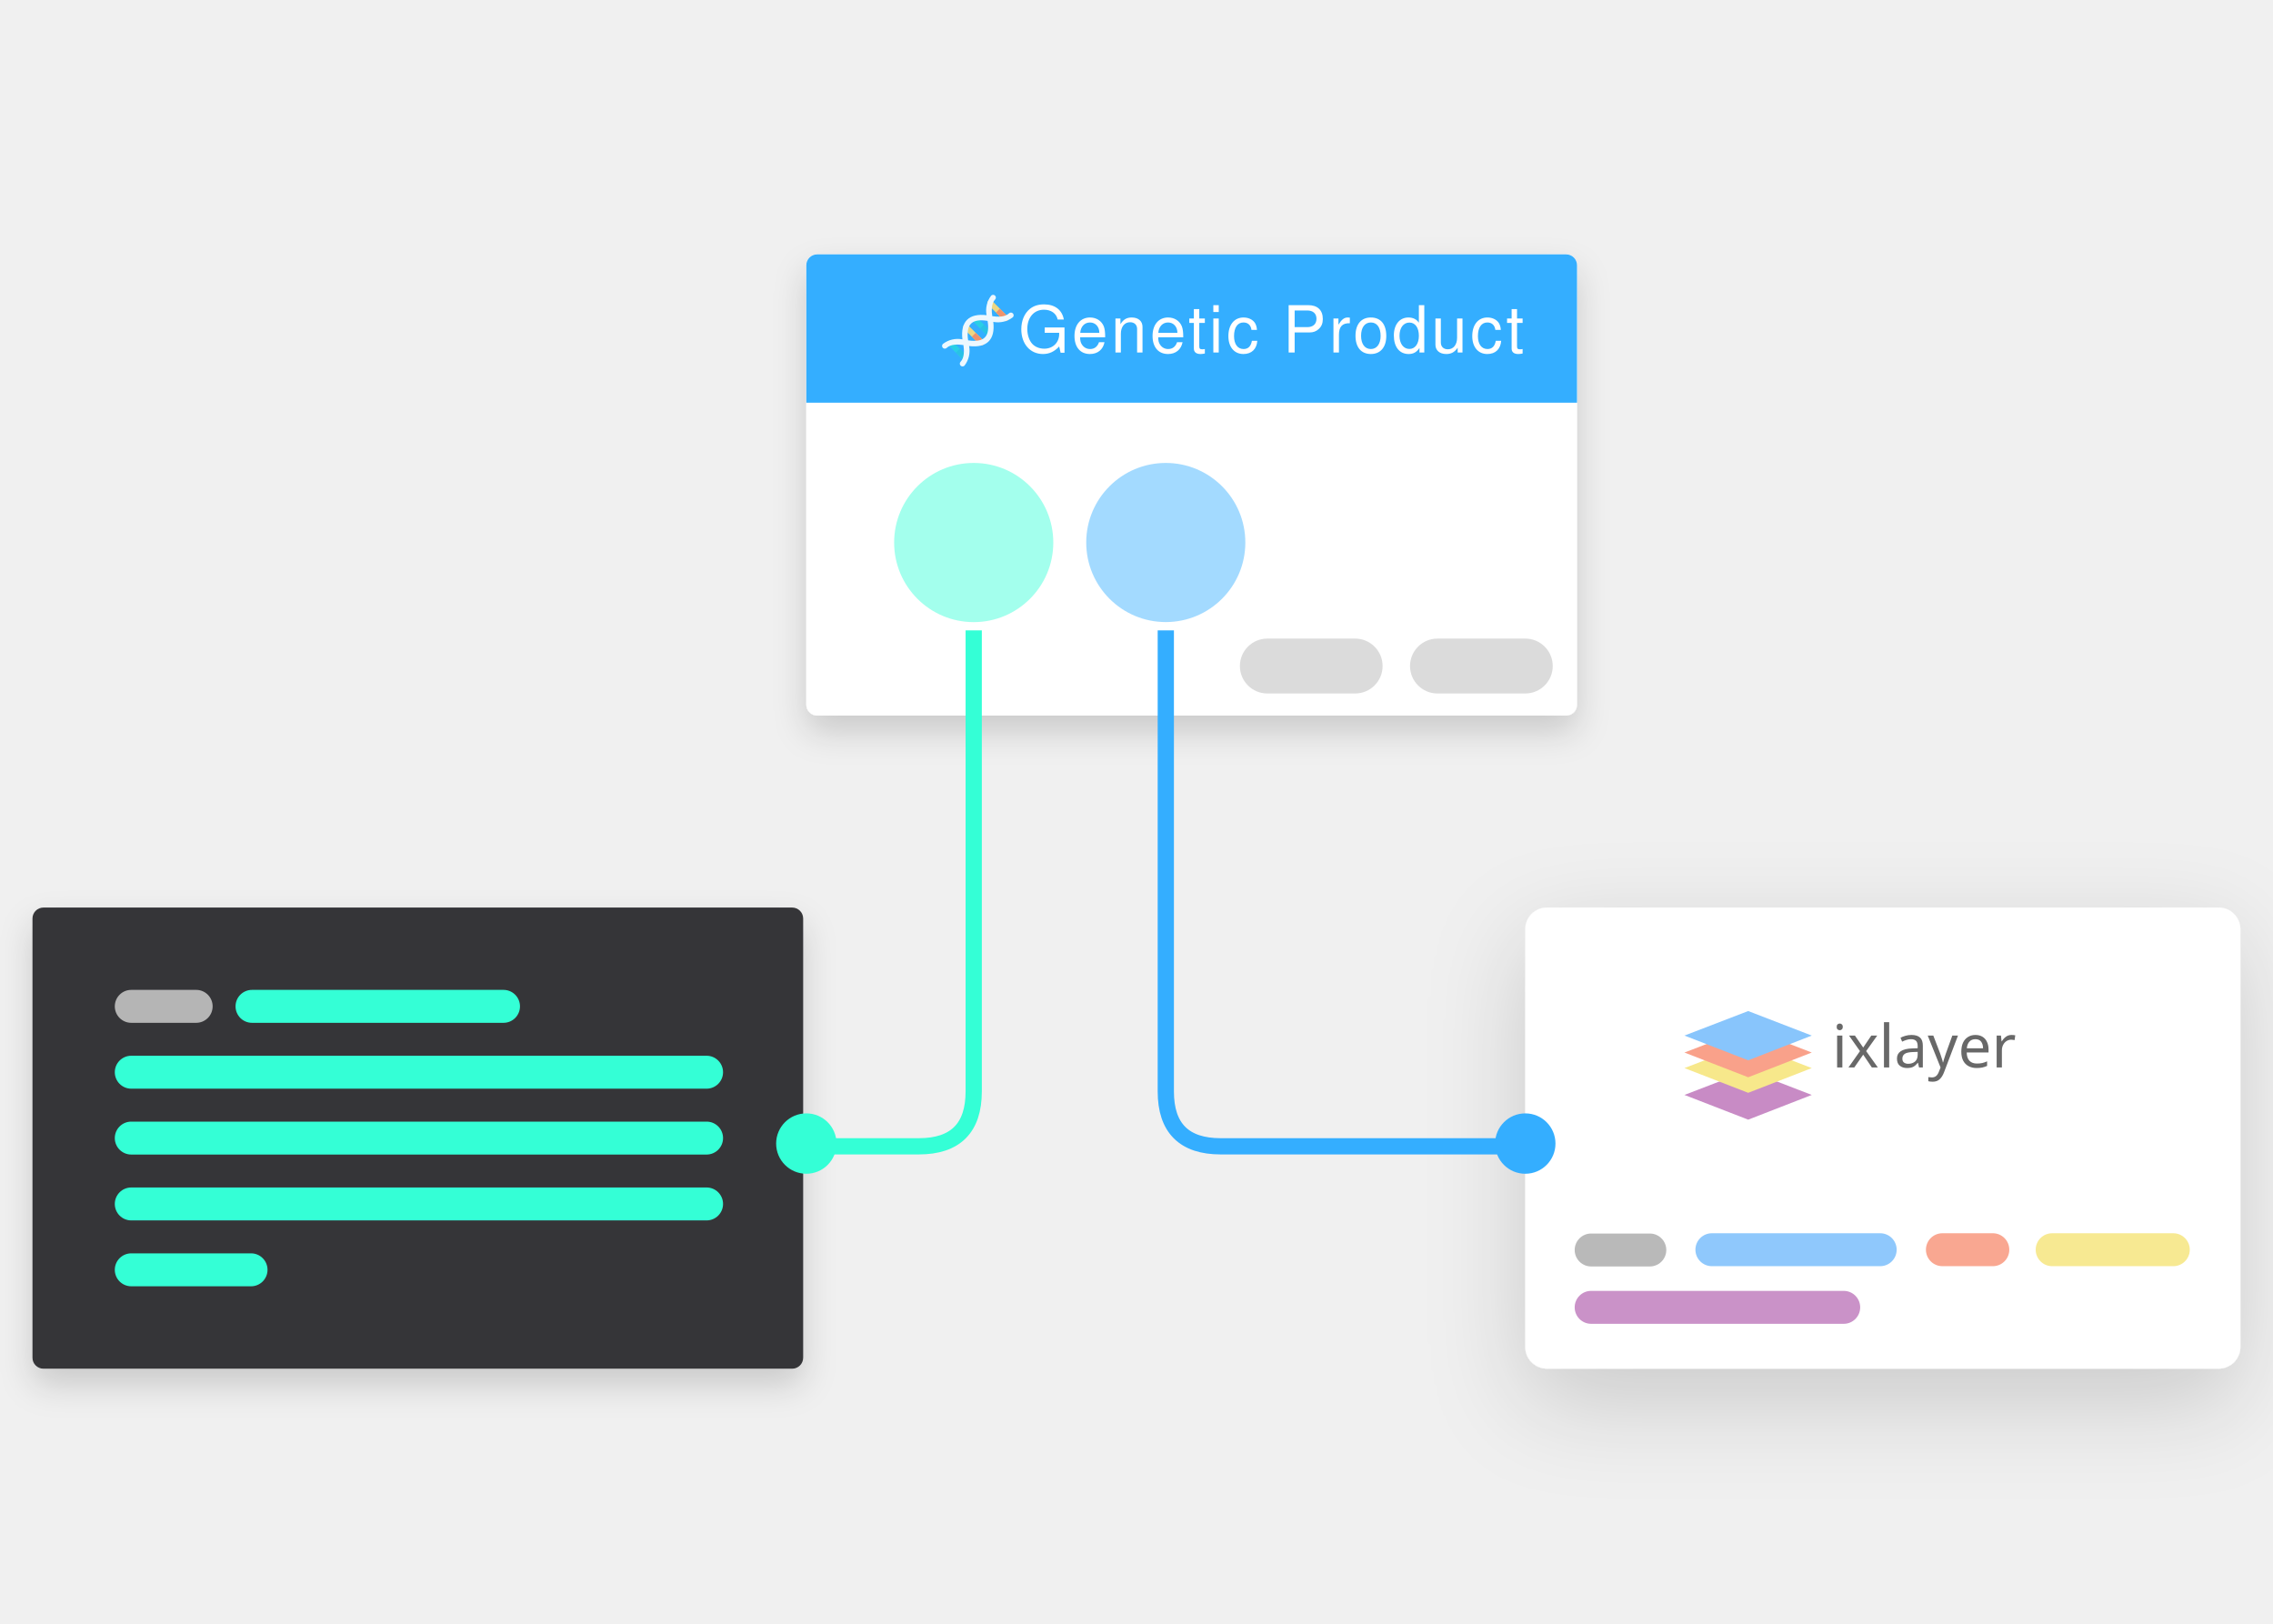
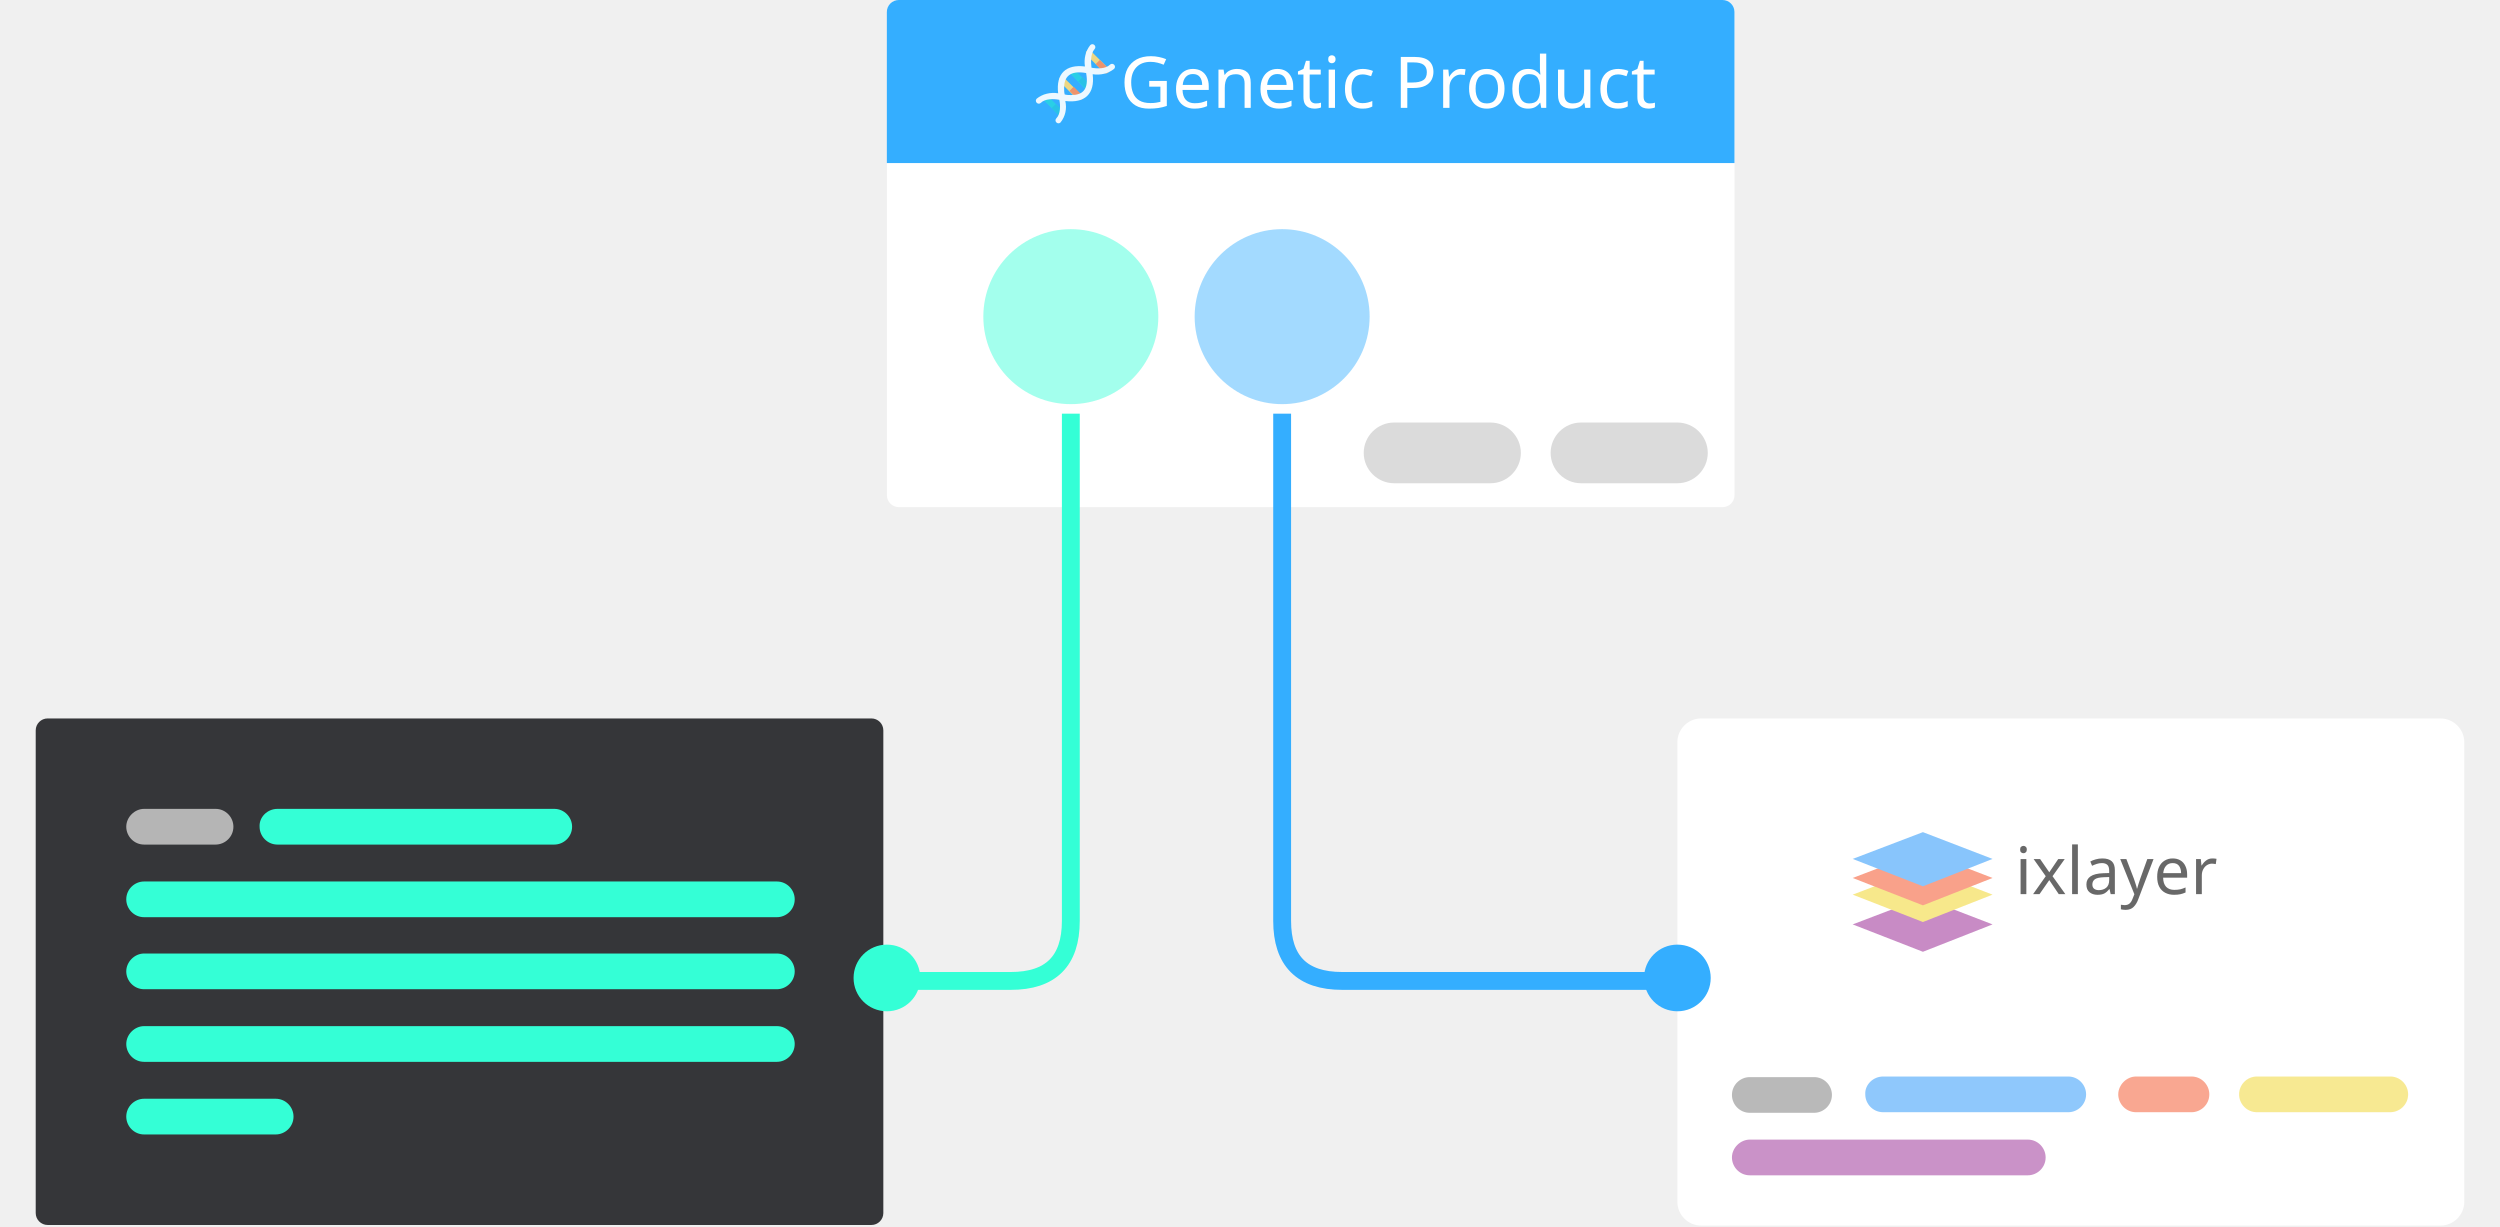
- <svg xmlns="http://www.w3.org/2000/svg" viewBox="-248 8051 420 300">
-   <defs>
-     <style>
-       .cls-1 {
-         clip-path: url(#clip-ixAnypoint-end-to-end_1);
-       }
- 
-       .cls-15, .cls-2 {
-         fill: #fff;
-       }
- 
-       .cls-3 {
-         opacity: 0.94;
-       }
- 
-       .cls-4 {
-         fill: #b5b5b5;
-       }
- 
-       .cls-5 {
-         fill: #88c5fc;
-       }
- 
-       .cls-6 {
-         fill: #c78bc5;
-       }
- 
-       .cls-7 {
-         fill: #f9a18a;
-       }
- 
-       .cls-8 {
-         fill: #f7e88b;
-       }
- 
-       .cls-9 {
-         fill: #686868;
-         font-size: 11px;
-         font-family: TrebuchetMS, Trebuchet MS;
-       }
- 
-       .cls-10 {
-         fill: #c17dbe;
-         opacity: 0.89;
-       }
- 
-       .cls-11 {
-         fill: #353639;
-       }
- 
-       .cls-12, .cls-24 {
-         fill: #34ffd6;
-       }
- 
-       .cls-13 {
-         fill: #dbdbdb;
-       }
- 
-       .cls-14, .cls-23 {
-         fill: #34aeff;
-       }
- 
-       .cls-15 {
-         font-size: 12px;
-         font-family: Helvetica;
-         letter-spacing: 0.045em;
-       }
- 
-       .cls-16 {
-         opacity: 0.91;
-       }
- 
-       .cls-17 {
-         fill: #ffdb77;
-       }
- 
-       .cls-18 {
-         fill: #ff905e;
-       }
- 
-       .cls-19 {
-         fill: #28d2e4;
-       }
- 
-       .cls-20 {
-         fill: #28c3e4;
-       }
- 
-       .cls-21, .cls-22 {
-         fill: none;
-         stroke-miterlimit: 10;
-         stroke-width: 3px;
-       }
- 
-       .cls-21 {
-         stroke: #34aeff;
-       }
- 
-       .cls-22 {
-         stroke: #34ffd6;
-       }
- 
-       .cls-23, .cls-24 {
-         opacity: 0.45;
-       }
- 
-       .cls-25 {
-         filter: url(#Rectangle_84);
-       }
- 
-       .cls-26 {
-         filter: url(#Path_263);
-       }
- 
-       .cls-27 {
-         filter: url(#Rectangle_149);
-       }
-     </style>
-     <filter id="Rectangle_149" x="6.839" y="8197.68" width="186.13" height="139.183" filterUnits="userSpaceOnUse">
-       <feOffset dy="6" input="SourceAlpha" />
-       <feGaussianBlur stdDeviation="9" result="blur" />
-       <feFlood flood-opacity="0.161" />
-       <feComposite operator="in" in2="blur" />
-       <feComposite in="SourceGraphic" />
-     </filter>
-     <filter id="Path_263" x="-251" y="8212.677" width="160.407" height="103.201" filterUnits="userSpaceOnUse">
-       <feOffset dy="3" input="SourceAlpha" />
-       <feGaussianBlur stdDeviation="3" result="blur-2" />
-       <feFlood flood-opacity="0.161" />
-       <feComposite operator="in" in2="blur-2" />
-       <feComposite in="SourceGraphic" />
-     </filter>
-     <filter id="Rectangle_84" x="-108.01" y="8092" width="160.407" height="103.201" filterUnits="userSpaceOnUse">
-       <feOffset dy="3" input="SourceAlpha" />
-       <feGaussianBlur stdDeviation="3" result="blur-3" />
-       <feFlood flood-opacity="0.161" />
-       <feComposite operator="in" in2="blur-3" />
-       <feComposite in="SourceGraphic" />
-     </filter>
-     <clipPath id="clip-ixAnypoint-end-to-end_1">
-       <rect x="-248" y="8051" width="420" height="300" />
+ <svg xmlns="http://www.w3.org/2000/svg" xmlns:xlink="http://www.w3.org/1999/xlink" version="1.1" id="Слой_1" x="0px" y="0px" viewBox="0 0 420 206" style="enable-background:new 0 0 420 206;" xml:space="preserve">
+   <style type="text/css">
+ 	.st0{clip-path:url(#SVGID_2_);}
+ 	.st1{fill:#FFFFFF;}
+ 	.st2{opacity:0.94;}
+ 	.st3{fill:#B5B5B5;}
+ 	.st4{fill:#88C5FC;}
+ 	.st5{fill:#C78BC5;}
+ 	.st6{fill:#F9A18A;}
+ 	.st7{fill:#F7E88B;}
+ 	.st8{fill:#686868;}
+ 	.st9{font-family:'TrebuchetMS';}
+ 	.st10{font-size:11px;}
+ 	.st11{opacity:0.89;fill:#C17DBE;enable-background:new    ;}
+ 	.st12{fill:#353639;}
+ 	.st13{fill:#34FFD6;}
+ 	.st14{fill:#DBDBDB;}
+ 	.st15{fill:#34AEFF;}
+ 	.st16{font-family:'ArialMT';}
+ 	.st17{font-size:12px;}
+ 	.st18{opacity:0.91;}
+ 	.st19{fill:#FFDB77;}
+ 	.st20{fill:#FF905E;}
+ 	.st21{fill:#28D2E4;}
+ 	.st22{fill:#28C3E4;}
+ 	.st23{fill:none;stroke:#34AEFF;stroke-width:3;stroke-miterlimit:10;}
+ 	.st24{fill:none;stroke:#34FFD6;stroke-width:3;stroke-miterlimit:10;}
+ 	.st25{opacity:0.45;fill:#34AEFF;enable-background:new    ;}
+ 	.st26{opacity:0.45;fill:#34FFD6;enable-background:new    ;}
+ </style>
+   <g>
+     <defs>
+       <rect id="SVGID_1_" y="-47" width="420" height="300" />
+     </defs>
+     <clipPath id="SVGID_2_">
+       <use xlink:href="#SVGID_1_" style="overflow:visible;" />
    </clipPath>
-   </defs>
-   <g id="ixAnypoint-end-to-end_1" data-name="ixAnypoint-end-to-end – 1" class="cls-1">
-     <g id="Group_742" data-name="Group 742" transform="translate(-644 6236.997)">
-       <g id="Group_400" data-name="Group 400" transform="translate(677.839 1981.683)">
-         <g class="cls-27" transform="matrix(1, 0, 0, 1, -33.84, -8218.68)">
-           <rect id="Rectangle_149-2" data-name="Rectangle 149" class="cls-2" width="132.13" height="85.183" rx="4" transform="translate(33.84 8218.68)" />
-         </g>
-         <g id="Group_353" data-name="Group 353" class="cls-3" transform="translate(9.127 60.173)">
-           <rect id="Rectangle_19" data-name="Rectangle 19" class="cls-4" width="16.928" height="6.085" rx="3.042" transform="translate(0 0.052)" />
-           <rect id="Rectangle_20" data-name="Rectangle 20" class="cls-5" width="37.184" height="6.085" rx="3.042" transform="translate(22.311 0)" />
-           <rect id="Rectangle_21" data-name="Rectangle 21" class="cls-6" width="52.755" height="6.085" rx="3.042" transform="translate(0 10.648)" />
-           <rect id="Rectangle_95" data-name="Rectangle 95" class="cls-7" width="15.404" height="6.085" rx="3.042" transform="translate(64.903 0)" />
-           <rect id="Rectangle_96" data-name="Rectangle 96" class="cls-8" width="28.472" height="6.085" rx="3.042" transform="translate(85.185 0)" />
-         </g>
-         <g id="ixlayer-logo" transform="translate(29.409 19.119)">
-           <text id="ix_layer" data-name="ix layer" class="cls-9" transform="translate(27.272 10.418)">
-             <tspan x="0" y="0">ixlayer</tspan>
-           </text>
-           <path id="Path_4" data-name="Path 4" class="cls-10" d="M259,1086.917l11.78-4.532,11.747,4.532-11.747,4.569Z" transform="translate(-259 -1071.418)" />
-           <path id="Path_3" data-name="Path 3" class="cls-8" d="M259,1086.917l11.78-4.532,11.747,4.532-11.747,4.569Z" transform="translate(-259 -1076.379)" />
-           <path id="Path_2" data-name="Path 2" class="cls-7" d="M259,1086.917l11.78-4.532,11.747,4.532-11.747,4.569Z" transform="translate(-259 -1079.251)" />
-           <path id="Path_1" data-name="Path 1" class="cls-5" d="M259,1086.917l11.78-4.532,11.747,4.532-11.747,4.569Z" transform="translate(-259 -1082.385)" />
-         </g>
-       </g>
-       <g id="Group_401" data-name="Group 401" transform="translate(402 1981.68)">
-         <g id="Group_312" data-name="Group 312" transform="translate(0 0)">
-           <g class="cls-26" transform="matrix(1, 0, 0, 1, 242, -8218.68)">
-             <path id="Path_263-2" data-name="Path 263" class="cls-11" d="M2.028,0H140.379a2.028,2.028,0,0,1,2.028,2.028V83.173a2.028,2.028,0,0,1-2.028,2.028H2.028A2.028,2.028,0,0,1,0,83.173V2.028A2.028,2.028,0,0,1,2.028,0Z" transform="translate(-242 8218.68)" />
+     <g id="ixAnypoint-end-to-end_1" class="st0">
+       <g id="Group_742" transform="translate(-644 6236.997)">
+         <g id="Group_400" transform="translate(677.839 1981.683)">
+           <g transform="matrix(1, 0, 0, 1, -33.84, -8218.68)">
+             <path id="Rectangle_149-2" class="st1" d="M285.8,120.7H410c2.2,0,4,1.8,4,4v77.2c0,2.2-1.8,4-4,4H285.8c-2.2,0-4-1.8-4-4       v-77.2C281.8,122.5,283.6,120.7,285.8,120.7z" />
          </g>
-           <g id="Group_311" data-name="Group 311" transform="translate(15.212 15.212)">
-             <rect id="Rectangle_116" data-name="Rectangle 116" class="cls-12" width="52.558" height="6.085" rx="3.042" transform="translate(22.311 0)" />
-             <rect id="Rectangle_117" data-name="Rectangle 117" class="cls-12" width="112.391" height="6.085" rx="3.042" transform="translate(0 12.169)" />
-             <rect id="Rectangle_118" data-name="Rectangle 118" class="cls-12" width="112.391" height="6.085" rx="3.042" transform="translate(0 24.339)" />
-             <rect id="Rectangle_119" data-name="Rectangle 119" class="cls-12" width="112.391" height="6.085" rx="3.042" transform="translate(0 36.508)" />
-             <rect id="Rectangle_120" data-name="Rectangle 120" class="cls-12" width="28.22" height="6.085" rx="3.042" transform="translate(0 48.678)" />
-             <rect id="Rectangle_121" data-name="Rectangle 121" class="cls-4" width="18.079" height="6.085" rx="3.042" transform="translate(0 0)" />
+           <g id="Group_353" transform="translate(9.127 60.173)" class="st2">
+             <path id="Rectangle_19" class="st3" d="M251-8097.9h10.8c1.7,0,3,1.4,3,3v0c0,1.7-1.4,3-3,3H251c-1.7,0-3-1.4-3-3v0       C248-8096.6,249.4-8097.9,251-8097.9z" />
+             <path id="Rectangle_20" class="st4" d="M273.4-8098h31.1c1.7,0,3,1.4,3,3v0c0,1.7-1.4,3-3,3h-31.1c-1.7,0-3-1.4-3-3v0       C270.3-8096.6,271.7-8098,273.4-8098z" />
+             <path id="Rectangle_21" class="st5" d="M251-8087.4h46.7c1.7,0,3,1.4,3,3v0c0,1.7-1.4,3-3,3H251c-1.7,0-3-1.4-3-3v0       C248-8086,249.4-8087.4,251-8087.4z" />
+             <path id="Rectangle_95" class="st6" d="M315.9-8098h9.3c1.7,0,3,1.4,3,3v0c0,1.7-1.4,3-3,3h-9.3c-1.7,0-3-1.4-3-3v0       C312.9-8096.6,314.3-8098,315.9-8098z" />
+             <path id="Rectangle_96" class="st7" d="M336.2-8098h22.4c1.7,0,3,1.4,3,3v0c0,1.7-1.4,3-3,3h-22.4c-1.7,0-3-1.4-3-3v0       C333.2-8096.6,334.5-8098,336.2-8098z" />
+           </g>
+           <g id="ixlayer-logo" transform="translate(29.409 19.119)">
+             <text transform="matrix(1 0 0 1 275.272 -8087.582)" class="st8 st9 st10">ixlayer</text>
+             <path id="Path_4" class="st11" d="M248-8082.5l11.8-4.5l11.7,4.5l-11.7,4.6L248-8082.5z" />
+             <path id="Path_3" class="st7" d="M248-8087.5l11.8-4.5l11.7,4.5l-11.7,4.6L248-8087.5z" />
+             <path id="Path_2" class="st6" d="M248-8090.3l11.8-4.5l11.7,4.5l-11.7,4.6L248-8090.3z" />
+             <path id="Path_1" class="st4" d="M248-8093.5l11.8-4.5l11.7,4.5l-11.7,4.6L248-8093.5z" />
          </g>
        </g>
-       </g>
-       <g id="Group_402" data-name="Group 402" transform="translate(544.99 1861.003)">
-         <g id="Group_365" data-name="Group 365" transform="translate(0 0)">
-           <g id="Group_302" data-name="Group 302">
-             <g class="cls-25" transform="matrix(1, 0, 0, 1, 99.01, -8098)">
-               <rect id="Rectangle_84-2" data-name="Rectangle 84" class="cls-2" width="142.407" height="85.201" rx="2" transform="translate(-99.01 8098)" />
+         <g id="Group_401" transform="translate(402 1981.68)">
+           <g id="Group_312" transform="translate(0 0)">
+             <g transform="matrix(1, 0, 0, 1, 242, -8218.68)">
+               <path id="Path_263-2" class="st12" d="M8,120.7h138.4c1.1,0,2,0.9,2,2v81.1c0,1.1-0.9,2-2,2H8c-1.1,0-2-0.9-2-2v-81.1        C6,121.6,6.9,120.7,8,120.7C8,120.7,8,120.7,8,120.7z" />
            </g>
-             <g id="Group_223" data-name="Group 223" transform="translate(80.115 70.985)">
-               <rect id="Rectangle_85" data-name="Rectangle 85" class="cls-13" width="26.367" height="10.141" rx="5.071" />
-               <rect id="Rectangle_86" data-name="Rectangle 86" class="cls-13" width="26.367" height="10.141" rx="5.071" transform="translate(31.438)" />
-             </g>
-             <path id="Rectangle_154" data-name="Rectangle 154" class="cls-14" d="M2,0H140.407a2,2,0,0,1,2,2V27.4a0,0,0,0,1,0,0H0a0,0,0,0,1,0,0V2A2,2,0,0,1,2,0Z" />
-           </g>
-           <g id="Group_364" data-name="Group 364" transform="translate(25.081 7.47)">
-             <g id="Group_62" data-name="Group 62" transform="translate(14.11 1.657)">
-               <text id="Genetic_Product" data-name="Genetic Product" class="cls-15" transform="translate(0 9)">
-                 <tspan x="0" y="0">Genetic Product</tspan>
-               </text>
-             </g>
-             <g id="dna" class="cls-16" transform="translate(0 0)">
-               <path id="Path_89" data-name="Path 89" class="cls-17" d="M154.086,213.694l-2.884-2.884a.509.509,0,1,1,.72-.72l2.884,2.884a.509.509,0,0,1-.72.72Z" transform="translate(-147.15 -204.516)" />
-               <path id="Path_90" data-name="Path 90" class="cls-18" d="M214.794,272.961l-1.442-1.442-.72.72,1.442,1.442a.509.509,0,0,0,.72-.72Z" transform="translate(-207.138 -264.503)" />
-               <path id="Path_91" data-name="Path 91" class="cls-17" d="M326.943,40.837l-2.884-2.884a.509.509,0,0,1,.72-.72l2.884,2.884a.509.509,0,1,1-.72.72Z" transform="translate(-315.54 -36.125)" />
-               <path id="Path_92" data-name="Path 92" class="cls-18" d="M387.65,100.105l-1.442-1.442-.72.72,1.442,1.442a.509.509,0,1,0,.72-.72Z" transform="translate(-375.527 -96.113)" />
-               <path id="Path_93" data-name="Path 93" class="cls-19" d="M40.119,327.666l-2.884-2.884a.509.509,0,0,1,.72-.72l2.884,2.884a.509.509,0,0,1-.72.72Z" transform="translate(-36.127 -315.543)" />
-               <path id="Path_94" data-name="Path 94" class="cls-20" d="M100.825,386.93l-1.442-1.442-.72.72,1.442,1.442a.509.509,0,0,0,.72-.72Z" transform="translate(-96.114 -375.527)" />
-               <path id="Path_95" data-name="Path 95" class="cls-19" d="M212.973,154.806l-2.884-2.884a.509.509,0,0,1,.72-.72l2.884,2.884a.509.509,0,1,1-.72.72Z" transform="translate(-204.515 -147.15)" />
-               <path id="Path_96" data-name="Path 96" class="cls-20" d="M273.682,214.074l-1.442-1.442-.72.72,1.442,1.442a.509.509,0,0,0,.72-.72Z" transform="translate(-264.504 -207.137)" />
-               <path id="Path_97" data-name="Path 97" class="cls-2" d="M9.47,5a4.5,4.5,0,0,0,3.613-.854.509.509,0,0,0-.72-.72c-.7.7-2.108.679-3.082.519C9.144,3.129,9.068,1.6,9.8.868a.509.509,0,0,0-.72-.72A4.5,4.5,0,0,0,8.23,3.762C4.986,3.378,3.372,4.914,3.764,8.228a4.5,4.5,0,0,0-3.613.854.509.509,0,0,0,.72.72c.7-.7,2.1-.679,3.079-.519.16.975.177,2.383-.519,3.079a.509.509,0,0,0,.72.72A4.5,4.5,0,0,0,5,9.468C8.248,9.852,9.862,8.316,9.47,5ZM8.416,4.816c.459,2.8-.6,3.7-2.535,3.689a6.881,6.881,0,0,1-1.063-.091,6.879,6.879,0,0,1-.091-1.063C4.72,5.46,5.562,4.349,8.416,4.816Z" transform="translate(-0.002 0)" />
+             <g id="Group_311" transform="translate(15.212 15.212)">
+               <path id="Rectangle_116" class="st13" d="M273.4-8098h46.5c1.7,0,3,1.4,3,3v0c0,1.7-1.4,3-3,3h-46.5c-1.7,0-3-1.4-3-3v0        C270.3-8096.6,271.7-8098,273.4-8098z" />
+               <path id="Rectangle_117" class="st13" d="M251-8085.8h106.3c1.7,0,3,1.4,3,3v0c0,1.7-1.4,3-3,3H251c-1.7,0-3-1.4-3-3v0        C248-8084.5,249.4-8085.8,251-8085.8z" />
+               <path id="Rectangle_118" class="st13" d="M251-8073.7h106.3c1.7,0,3,1.4,3,3v0c0,1.7-1.4,3-3,3H251c-1.7,0-3-1.4-3-3v0        C248-8072.3,249.4-8073.7,251-8073.7z" />
+               <path id="Rectangle_119" class="st13" d="M251-8061.5h106.3c1.7,0,3,1.4,3,3v0c0,1.7-1.4,3-3,3H251c-1.7,0-3-1.4-3-3v0        C248-8060.1,249.4-8061.5,251-8061.5z" />
+               <path id="Rectangle_120" class="st13" d="M251-8049.3h22.1c1.7,0,3,1.4,3,3v0c0,1.7-1.4,3-3,3H251c-1.7,0-3-1.4-3-3v0        C248-8048,249.4-8049.3,251-8049.3z" />
+               <path id="Rectangle_121" class="st3" d="M251-8098h12c1.7,0,3,1.4,3,3v0c0,1.7-1.4,3-3,3h-12c-1.7,0-3-1.4-3-3v0        C248-8096.6,249.4-8098,251-8098z" />
            </g>
          </g>
        </g>
+         <g id="Group_402" transform="translate(544.99 1861.003)">
+           <g id="Group_365" transform="translate(0 0)">
+             <g id="Group_302">
+               <g transform="matrix(1, 0, 0, 1, 99.01, -8098)">
+                 <path id="Rectangle_84-2" class="st1" d="M151,0h138.4c1.1,0,2,0.9,2,2v81.2c0,1.1-0.9,2-2,2H151c-1.1,0-2-0.9-2-2V2         C149,0.9,149.9,0,151,0z" />
+               </g>
+               <g id="Group_223" transform="translate(80.115 70.985)">
+                 <path id="Rectangle_85" class="st14" d="M253.1-8098h16.2c2.8,0,5.1,2.3,5.1,5.1l0,0c0,2.8-2.3,5.1-5.1,5.1h-16.2         c-2.8,0-5.1-2.3-5.1-5.1l0,0C248-8095.7,250.3-8098,253.1-8098z" />
+                 <path id="Rectangle_86" class="st14" d="M284.5-8098h16.2c2.8,0,5.1,2.3,5.1,5.1l0,0c0,2.8-2.3,5.1-5.1,5.1h-16.2         c-2.8,0-5.1-2.3-5.1-5.1l0,0C279.4-8095.7,281.7-8098,284.5-8098z" />
+               </g>
+               <path id="Rectangle_154" class="st15" d="M250-8098h138.4c1.1,0,2,0.9,2,2v25.4l0,0H248l0,0v-25.4        C248-8097.1,248.9-8098,250-8098z" />
+             </g>
+             <g id="Group_364" transform="translate(25.081 7.47)">
+               <g id="Group_62" transform="translate(14.11 1.657)">
+                 <text transform="matrix(1 0 0 1 248 -8089.001)" class="st1 st16 st17">Genetic Product</text>
+               </g>
+               <g id="dna" transform="translate(0 0)" class="st18">
+                 <path id="Path_89" class="st19" d="M254.9-8088.8l-2.9-2.9c-0.2-0.2-0.2-0.5,0-0.7s0.5-0.2,0.7,0l0,0l2.9,2.9         c0.2,0.2,0.2,0.5,0,0.7S255.1-8088.6,254.9-8088.8z" />
+                 <path id="Path_90" class="st20" d="M255.7-8089.5l-1.4-1.4l-0.7,0.7l1.4,1.4c0.2,0.2,0.5,0.2,0.7,0         S255.9-8089.3,255.7-8089.5z" />
+                 <path id="Path_91" class="st19" d="M259.4-8093.3l-2.9-2.9c-0.2-0.2-0.2-0.5,0-0.7s0.5-0.2,0.7,0l2.9,2.9         c0.2,0.2,0.2,0.5,0,0.7S259.6-8093.1,259.4-8093.3z" />
+                 <path id="Path_92" class="st20" d="M260.1-8094l-1.4-1.4l-0.7,0.7l1.4,1.4c0.2,0.2,0.5,0.2,0.7,0S260.3-8093.8,260.1-8094z" />
+                 <path id="Path_93" class="st21" d="M252-8085.9l-2.9-2.9c-0.2-0.2-0.2-0.5,0-0.7c0.2-0.2,0.5-0.2,0.7,0l0,0l2.9,2.9         c0.2,0.2,0.2,0.5,0,0.7C252.5-8085.7,252.2-8085.7,252-8085.9z" />
+                 <path id="Path_94" class="st22" d="M252.7-8086.6l-1.4-1.4l-0.7,0.7l1.4,1.4c0.2,0.2,0.5,0.2,0.7,0         C252.9-8086.1,252.9-8086.4,252.7-8086.6z" />
+                 <path id="Path_95" class="st21" d="M256.5-8090.3l-2.9-2.9c-0.2-0.2-0.2-0.5,0-0.7s0.5-0.2,0.7,0l2.9,2.9         c0.2,0.2,0.2,0.5,0,0.7S256.7-8090.1,256.5-8090.3z" />
+                 <path id="Path_96" class="st22" d="M257.2-8091.1l-1.4-1.4l-0.7,0.7l1.4,1.4c0.2,0.2,0.5,0.2,0.7,0         S257.4-8090.9,257.2-8091.1z" />
+                 <path id="Path_97" class="st1" d="M257.5-8093c1.3,0.2,2.6-0.1,3.6-0.9c0.2-0.2,0.2-0.5,0-0.7s-0.5-0.2-0.7,0         c-0.7,0.7-2.1,0.7-3.1,0.5c-0.1-0.8-0.2-2.3,0.5-3.1c0.2-0.2,0.2-0.5,0-0.7s-0.5-0.2-0.7,0c-0.8,1-1.1,2.3-0.9,3.6         c-3.2-0.4-4.9,1.2-4.5,4.5c-1.3-0.2-2.6,0.1-3.6,0.9c-0.2,0.2-0.2,0.5,0,0.7s0.5,0.2,0.7,0c0.7-0.7,2.1-0.7,3.1-0.5         c0.2,1,0.2,2.4-0.5,3.1c-0.2,0.2-0.2,0.5,0,0.7c0.2,0.2,0.5,0.2,0.7,0c0.8-1,1.1-2.3,0.8-3.6         C256.2-8088.1,257.9-8089.7,257.5-8093z M256.4-8093.2c0.5,2.8-0.6,3.7-2.5,3.7c-0.4,0-0.7,0-1.1-0.1         c-0.1-0.4-0.1-0.7-0.1-1.1C252.7-8092.5,253.6-8093.7,256.4-8093.2z" />
+               </g>
+             </g>
+           </g>
+         </g>
+         <path id="Path_572" class="st23" d="M925.3-6072.2h-55.8c-6.8,0-10.1-3.4-10.1-10.1v-85.2" />
+         <path id="Path_573" class="st15" d="M931.4-6072.7c0,3.1-2.5,5.6-5.6,5.6s-5.6-2.5-5.6-5.6c0-3.1,2.5-5.6,5.6-5.6     S931.4-6075.8,931.4-6072.7C931.4-6072.7,931.4-6072.7,931.4-6072.7z" />
+         <path id="Path_574" class="st24" d="M823.9-6167.5v85.2c0,6.8-3.4,10.1-10.1,10.1h-20.3" />
+         <path id="Path_575" class="st13" d="M787.4-6072.7c0-3.1,2.5-5.6,5.6-5.6s5.6,2.5,5.6,5.6c0,3.1-2.5,5.6-5.6,5.6     S787.4-6069.6,787.4-6072.7C787.4-6072.7,787.4-6072.7,787.4-6072.7z" />
+         <path id="Path_576" class="st25" d="M859.4-6198.5c8.1,0,14.7,6.6,14.7,14.7s-6.6,14.7-14.7,14.7s-14.7-6.6-14.7-14.7     c0,0,0,0,0,0C844.7-6191.9,851.3-6198.5,859.4-6198.5z" />
+         <circle id="Ellipse_289" class="st26" cx="823.9" cy="-6183.8" r="14.7" />
      </g>
-       <path id="Path_572" data-name="Path 572" class="cls-21" d="M395.917,121.327H340.141Q330,121.327,330,111.186V26" transform="translate(281.415 1904.467)" />
-       <path id="Path_573" data-name="Path 573" class="cls-14" d="M5.578,0A5.578,5.578,0,1,1,0,5.578,5.578,5.578,0,0,1,5.578,0Z" transform="translate(683.417 2019.709) rotate(90)" />
-       <path id="Path_574" data-name="Path 574" class="cls-22" d="M95.327,30.423H10.141Q0,30.423,0,20.282V0" transform="translate(545.497 2025.794) rotate(-90)" />
-       <path id="Path_575" data-name="Path 575" class="cls-12" d="M5.578,0A5.578,5.578,0,1,1,0,5.578,5.578,5.578,0,0,1,5.578,0Z" transform="translate(539.412 2030.864) rotate(-90)" />
-       <path id="Path_576" data-name="Path 576" class="cls-23" d="M14.7,0A14.7,14.7,0,1,1,0,14.7,14.7,14.7,0,0,1,14.7,0Z" transform="translate(596.71 1899.536)" />
-       <circle id="Ellipse_289" data-name="Ellipse 289" class="cls-24" cx="14.705" cy="14.705" r="14.705" transform="translate(561.216 1899.536)" />
    </g>
  </g>
</svg>
